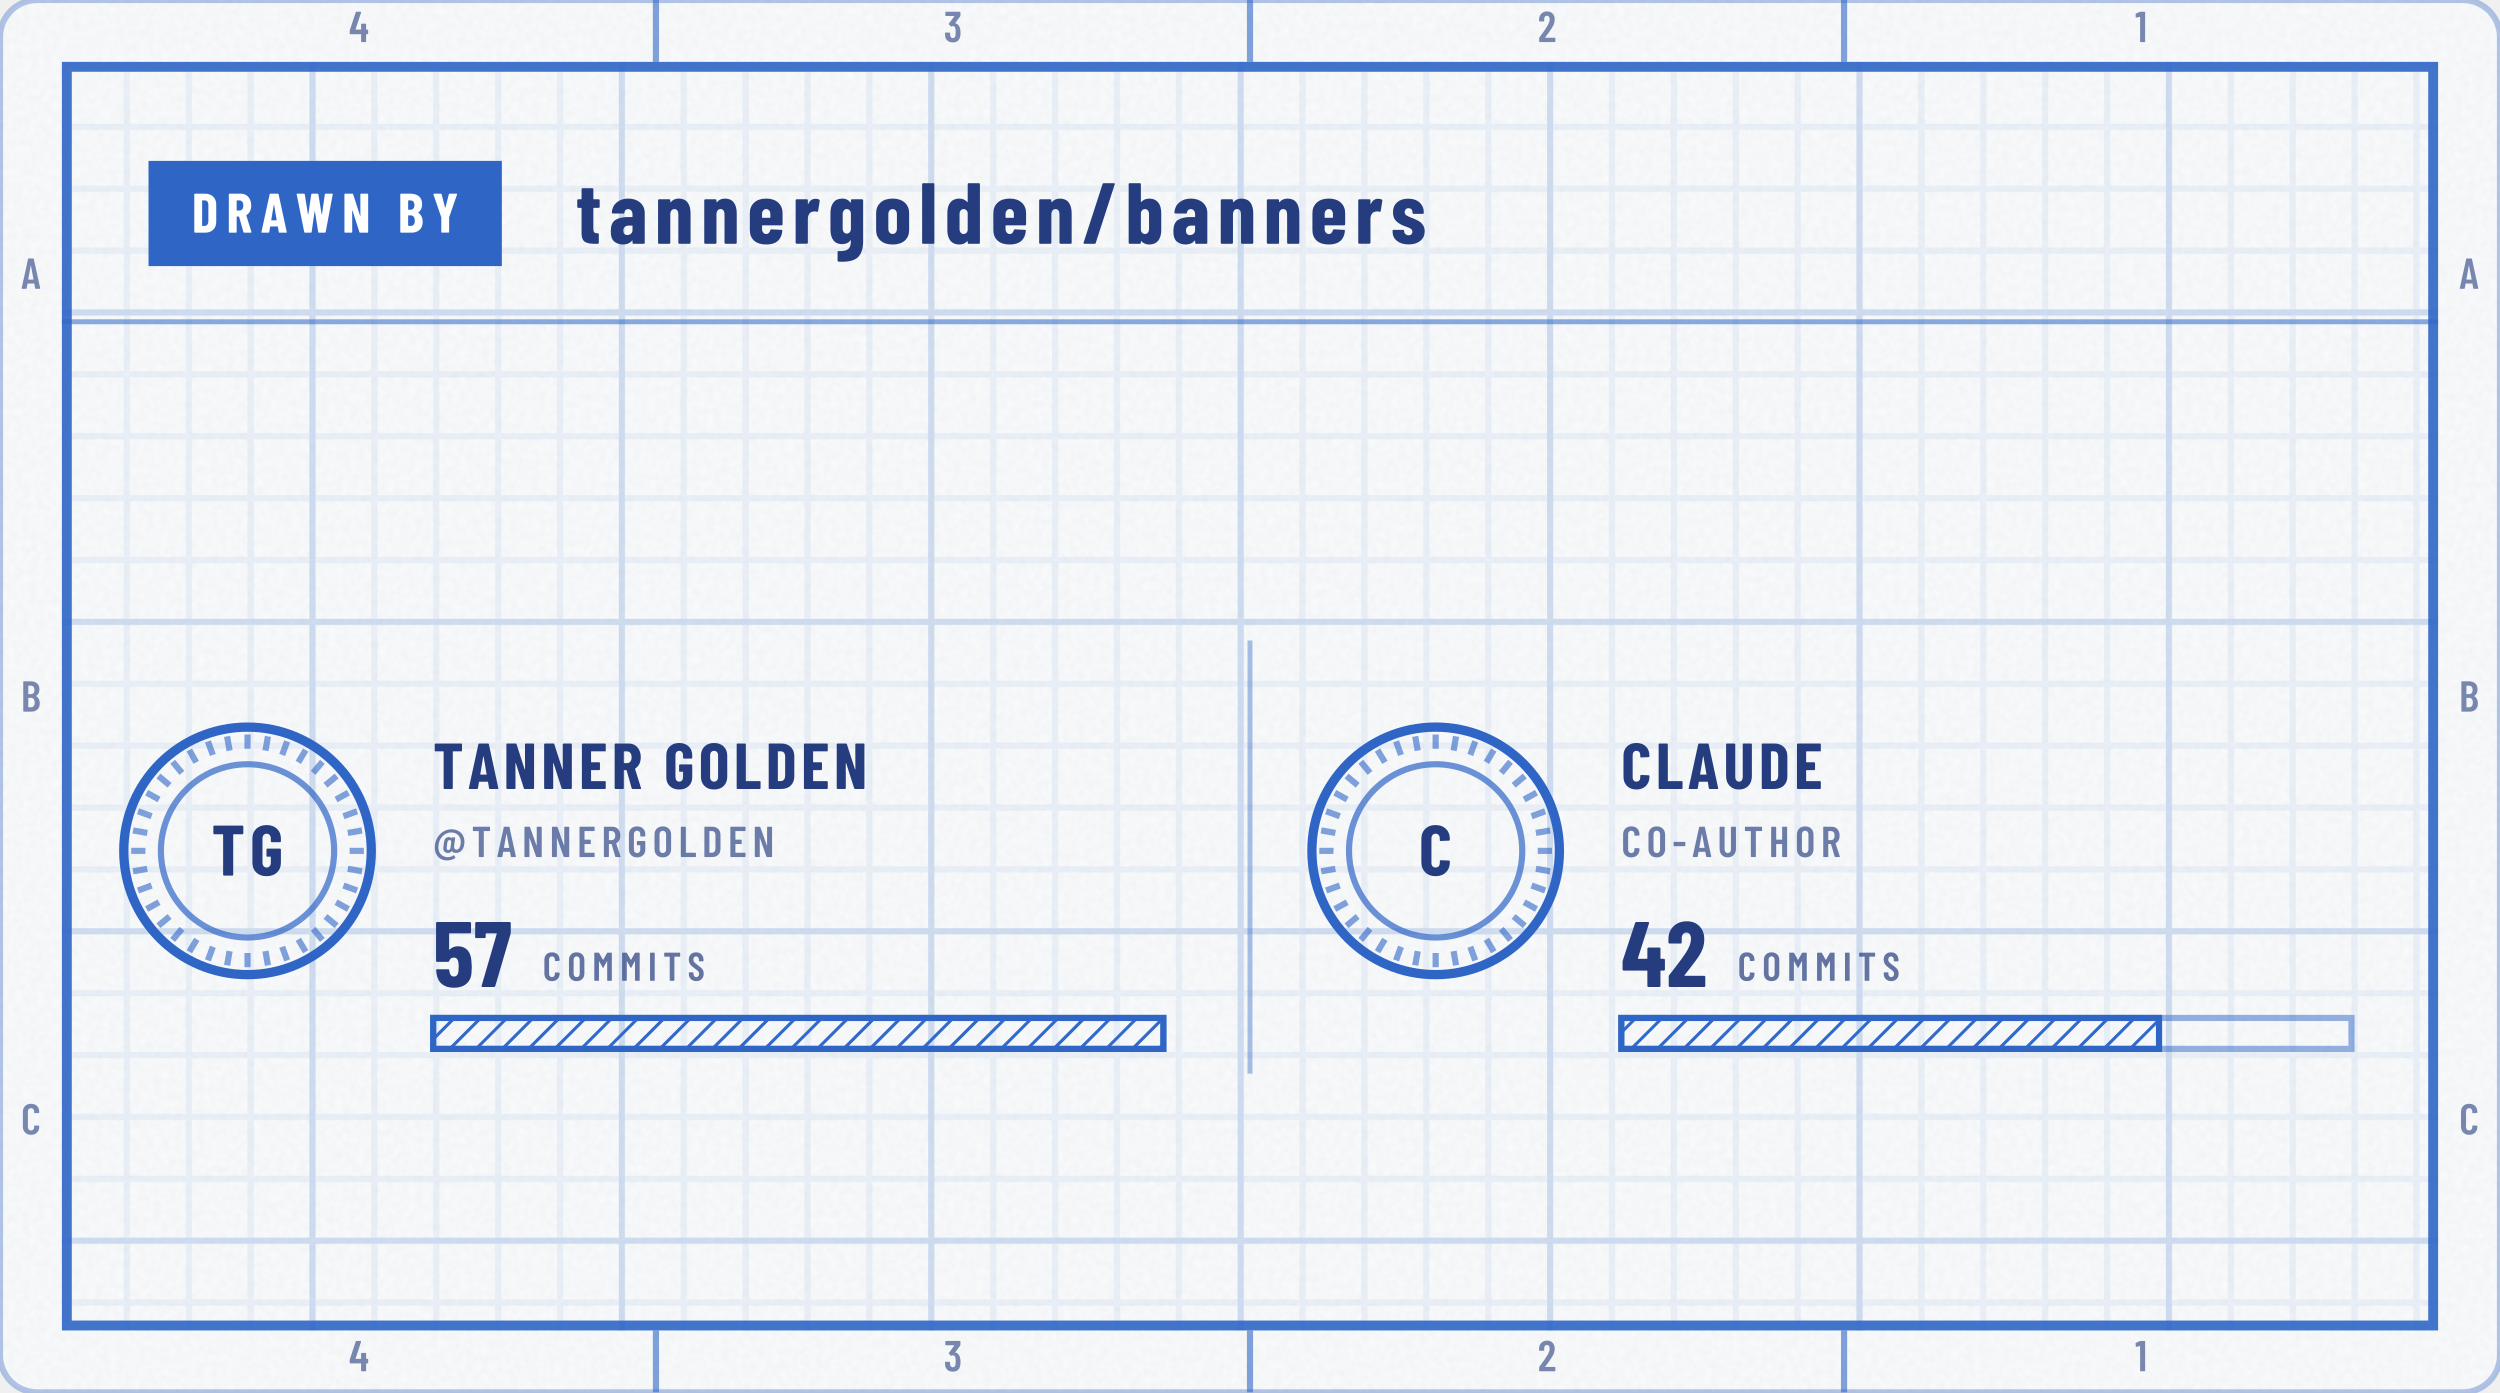
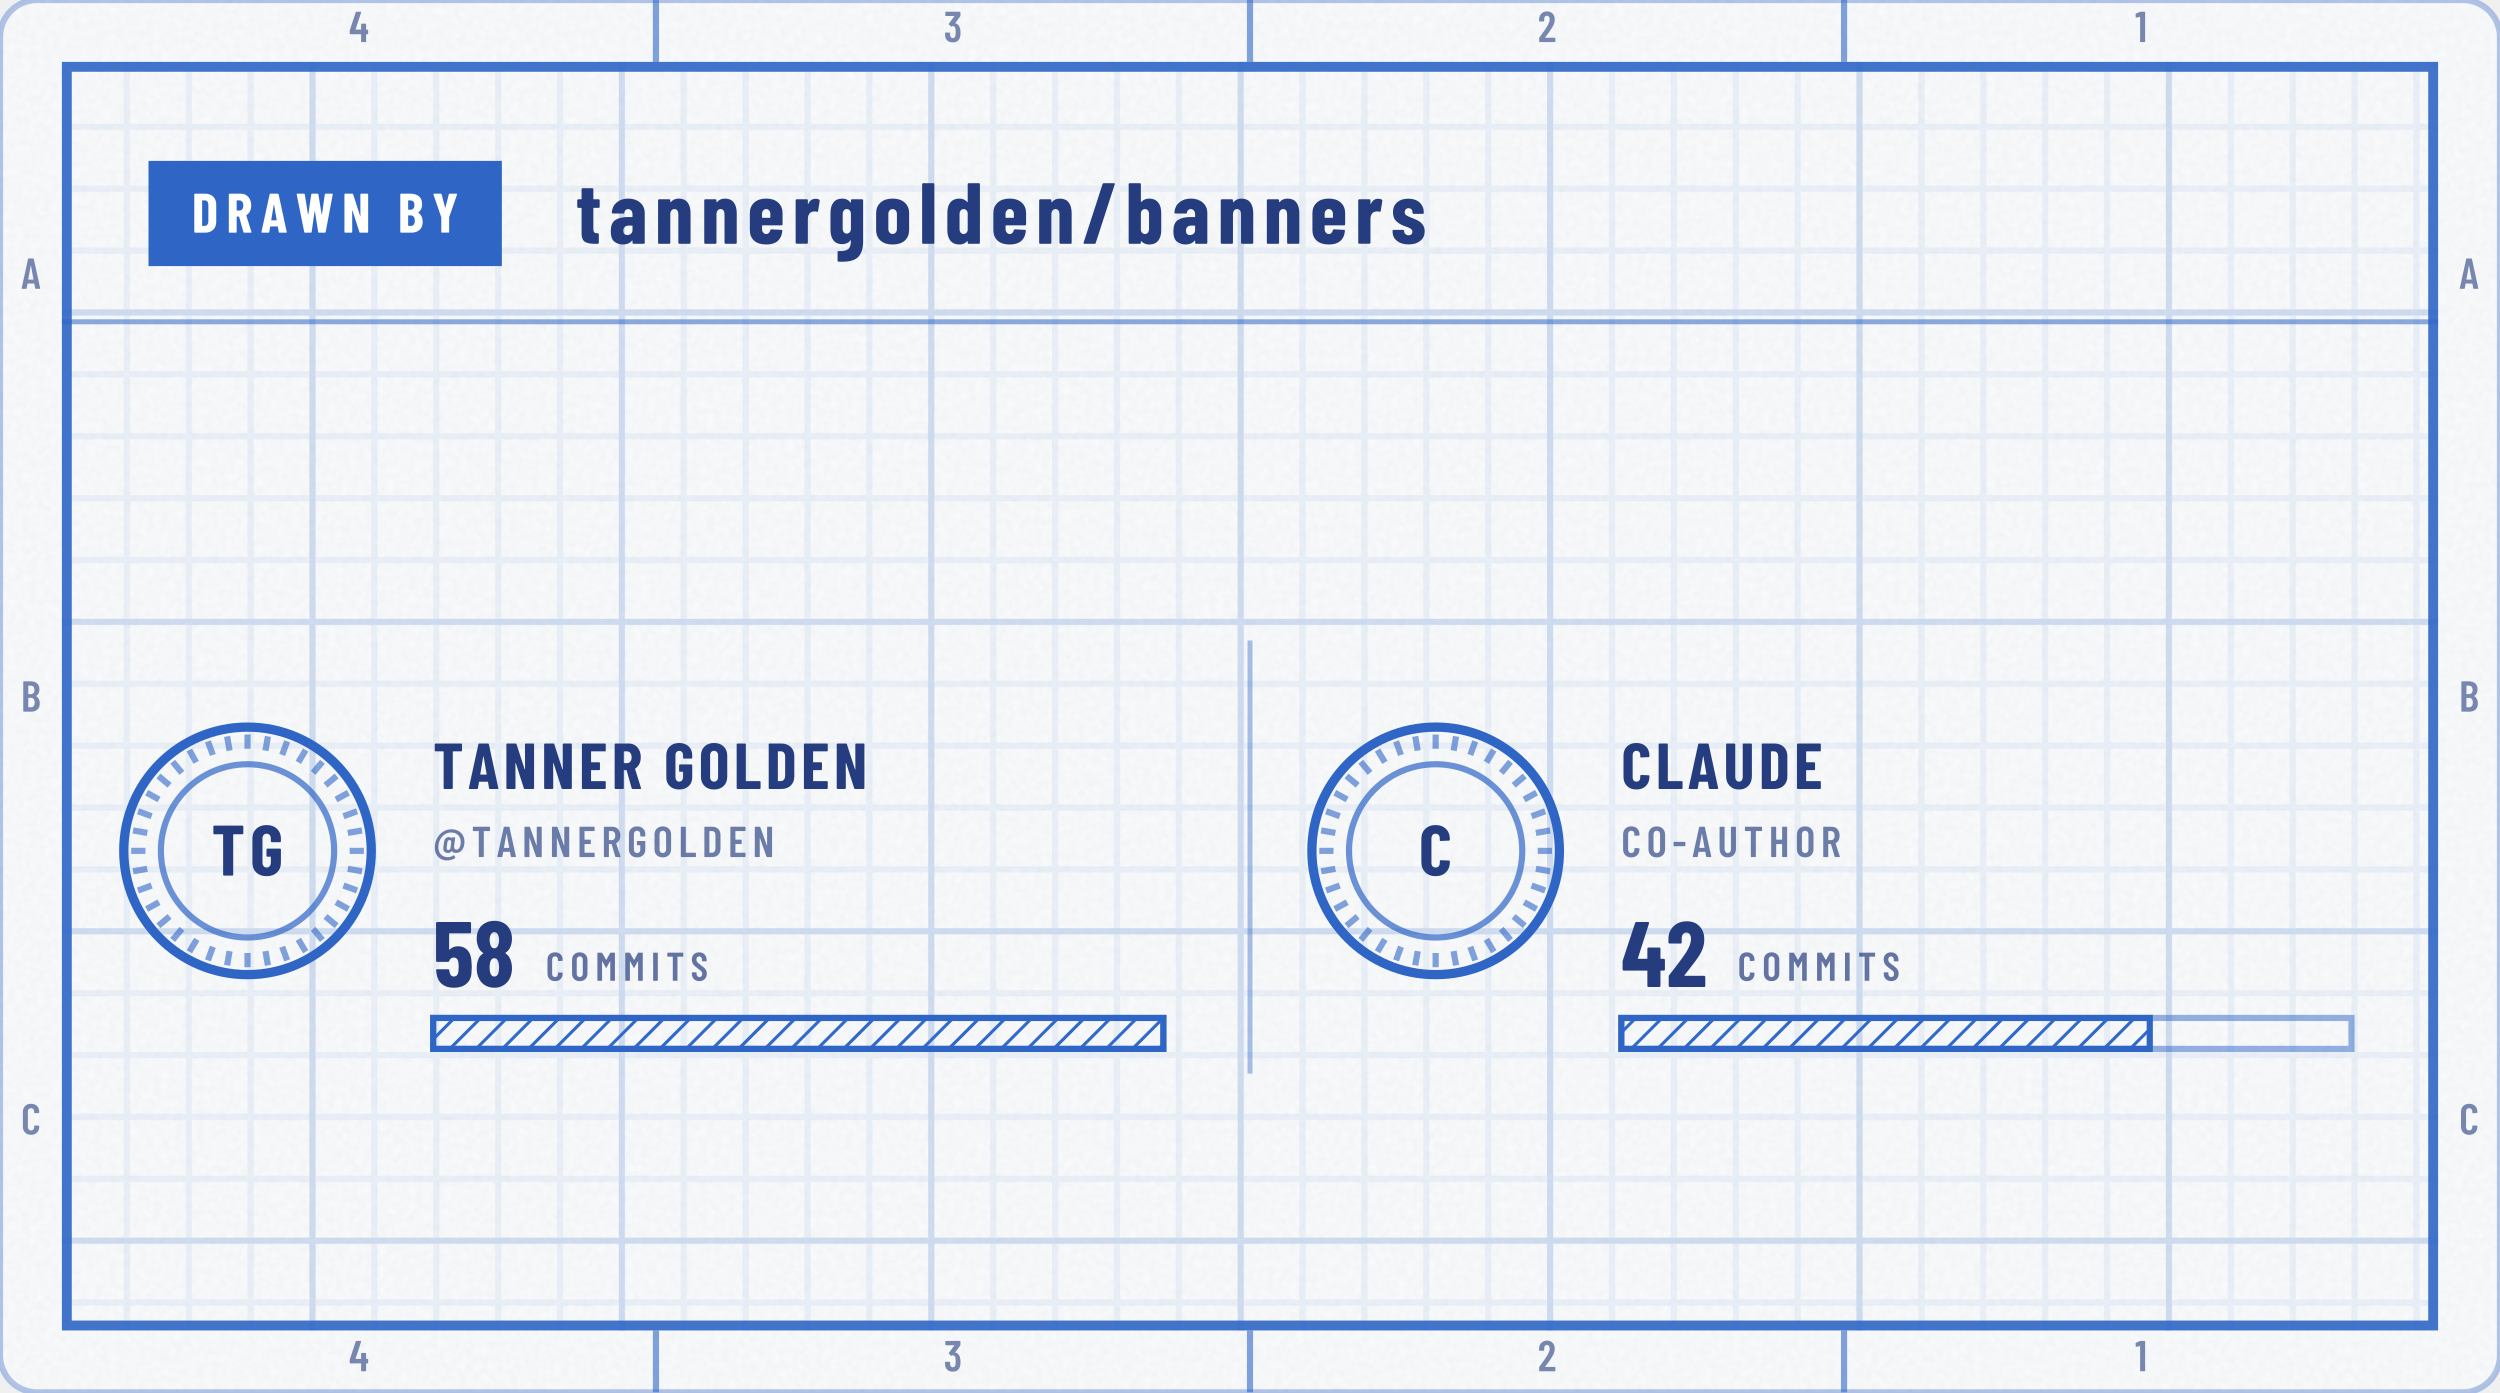
<svg xmlns="http://www.w3.org/2000/svg" width="404" height="225" viewBox="0 0 404 225" role="img" aria-labelledby="t d">
  <defs>
    <clipPath id="kc1">
      <rect x="0" y="0" width="404" height="225" rx="6" />
    </clipPath>
    <filter id="kn2" x="0" y="0" width="100%" height="100%">
      <feTurbulence type="fractalNoise" baseFrequency=".85" numOctaves="2" stitchTiles="stitch" />
      <feColorMatrix values="0 0 0 0 0 0 0 0 0 0 0 0 0 0 0 0 0 0 0.035 0" />
    </filter>
    <pattern id="kp3" width="10" height="10" patternUnits="userSpaceOnUse">
      <path d="M10 .5H.5V10" fill="none" stroke="#2F66C6" stroke-opacity="0.07" />
    </pattern>
    <pattern id="kp4" width="50" height="50" patternUnits="userSpaceOnUse">
      <path d="M50 .5H.5V50" fill="none" stroke="#2F66C6" stroke-opacity="0.14" />
    </pattern>
    <clipPath id="kc5">
      <rect x="10" y="10" width="384" height="205" />
    </clipPath>
    <pattern id="kh6" width="3" height="3" patternUnits="userSpaceOnUse" patternTransform="rotate(45)">
      <path d="M0 0V3" stroke="#2F66C6" stroke-width="1" stroke-opacity="1" />
    </pattern>
    <path id="m45" d="M27 263V339Q27 344 30 348Q34 351 39 351H286Q291 351 294 348Q298 344 298 339V263Q298 258 294 254Q291 251 286 251H39Q34 251 30 254Q27 258 27 263Z" />
    <path id="m49" d="M122 700H218Q223 700 226 696Q230 693 230 688V12Q230 7 226 4Q223 0 218 0H126Q121 0 118 4Q114 7 114 12V576Q114 578 112 580Q111 582 109 581L27 565H24Q13 565 13 576L10 643Q10 653 18 657L107 697Q114 700 122 700Z" />
    <path id="m50" d="M173 100H392Q397 100 400 96Q404 93 404 88V12Q404 7 400 4Q397 0 392 0H43Q38 0 34 4Q31 7 31 12V92Q31 101 36 107L75 160Q114 212 152 266Q189 320 215 363Q273 459 273 522Q273 562 256 585Q238 608 209 608Q180 608 163 586Q146 563 147 526V487Q147 482 144 478Q140 475 135 475H41Q36 475 32 478Q29 482 29 487V530Q33 610 84 659Q134 708 214 708Q293 708 342 656Q390 605 390 521Q390 471 373 422Q356 373 319 317Q294 277 260 229Q225 181 214 166Q184 126 170 106Q168 104 169 102Q170 100 173 100Z" />
    <path id="m51" d="M387 218Q387 169 380 134Q368 66 326 29Q283 -8 210 -8Q134 -8 86 32Q38 73 32 143Q30 165 28 207Q28 219 40 219H132Q144 219 144 207Q146 173 148 156Q153 125 169 108Q185 92 210 92Q234 92 250 108Q266 123 271 152Q276 182 276 230Q276 281 269 315Q263 341 248 355Q233 369 210 369Q195 369 183 360Q177 356 174 356Q172 356 166 360L119 408Q115 412 115 417Q115 421 118 425L243 595Q245 597 244 599Q242 601 239 601H49Q44 601 40 604Q37 608 37 613V688Q37 693 40 696Q44 700 49 700H373Q378 700 382 696Q385 693 385 688V609Q385 602 380 594L266 438Q262 432 268 431Q309 426 338 392Q368 358 378 307Q387 267 387 218Z" />
    <path id="m52" d="M443 275V194Q443 189 440 186Q436 182 431 182H401Q396 182 396 177V12Q396 7 392 4Q389 0 384 0H292Q287 0 284 4Q280 7 280 12V177Q280 182 275 182H29Q24 182 20 186Q17 189 17 194V259Q17 268 19 274L158 690Q161 700 171 700H271Q277 700 280 696Q283 693 281 686L153 293Q152 287 157 287H275Q280 287 280 292V412Q280 417 284 420Q287 424 292 424H384Q389 424 392 420Q396 417 396 412V292Q396 287 401 287H431Q436 287 440 284Q443 280 443 275Z" />
    <path id="m64" d="M722 352Q722 327 719 301Q706 204 655 150Q604 95 529 95Q465 95 431 135Q427 138 424 134Q409 113 387 104Q365 94 343 94Q292 94 262 124Q233 154 233 201Q233 218 238 250L242 283Q244 307 250 347Q268 461 367 461Q380 461 394 456Q409 451 421 440Q428 435 428 442V444Q429 455 441 455H497Q509 455 508 442L484 258Q483 252 483 240Q483 206 499 188Q515 170 541 170Q577 170 602 206Q626 243 634 303Q637 326 637 346Q637 413 609 463Q581 513 530 540Q480 567 414 567Q342 567 279 530Q216 492 174 426Q132 359 122 275Q119 251 119 229Q119 156 149 104Q179 51 228 24Q277 -3 333 -3Q408 -3 468 39Q473 42 476 42Q482 42 485 36L511 -6Q513 -9 513 -14Q513 -19 508 -23Q472 -48 424 -63Q375 -78 319 -78Q239 -78 175 -42Q111 -5 74 62Q38 130 38 221Q38 253 42 280Q55 384 109 466Q163 549 246 595Q328 641 422 641Q510 641 578 605Q646 569 684 504Q722 438 722 352ZM400 212 403 233 404 243 414 326 416 343Q419 365 408 379Q398 393 379 393Q360 393 346 379Q332 365 329 343L326 322Q320 283 320 276L312 212Q311 188 321 174Q331 161 350 161Q369 161 382 175Q396 189 400 212Z" />
    <path id="m65" d="M325 11 306 116Q306 121 300 121H154Q148 121 148 116L129 11Q128 0 116 0H25Q11 0 14 13L162 689Q164 700 175 700H281Q292 700 294 689L442 13V9Q442 0 431 0H338Q326 0 325 11ZM171 212H282Q288 212 287 217L229 533Q228 536 226 536Q224 536 223 533L166 217Q165 212 171 212Z" />
    <path id="m66" d="M242 0H66Q61 0 58 4Q54 7 54 12V688Q54 693 58 696Q61 700 66 700H224Q319 700 373 652Q427 604 427 512Q427 409 354 365Q349 362 352 359Q391 334 413 292Q435 250 435 192Q435 100 382 50Q328 0 242 0ZM170 595V409Q170 404 175 404H226Q267 404 290 429Q313 454 313 500Q313 548 290 574Q267 600 226 600H175Q170 600 170 595ZM319 208Q319 260 296 290Q273 319 233 319H175Q170 319 170 314V106Q170 101 175 101H233Q273 101 296 129Q319 157 319 208Z" />
    <path id="m67" d="M42 180V521Q42 607 94 658Q145 708 230 708Q316 708 368 658Q420 607 420 521V509Q420 504 416 500Q413 496 408 496L315 492Q303 492 303 504V529Q303 564 283 586Q263 608 230 608Q198 608 178 586Q158 564 158 529V171Q158 136 178 114Q198 92 230 92Q263 92 283 114Q303 136 303 171V196Q303 201 306 204Q310 208 315 208L408 204Q413 204 416 200Q420 197 420 192V180Q420 95 368 44Q316 -8 230 -8Q145 -8 94 44Q42 95 42 180Z" />
    <path id="m68" d="M54 12V688Q54 693 58 696Q61 700 66 700H237Q323 700 374 648Q426 596 426 509V191Q426 104 374 52Q323 0 237 0H66Q61 0 58 4Q54 7 54 12ZM175 100 235 101Q268 101 288 128Q309 154 310 198V502Q310 547 290 574Q269 600 234 600H175Q170 600 170 595V105Q170 100 175 100Z" />
    <path id="m69" d="M391 600H175Q170 600 170 595V406Q170 401 175 401H303Q308 401 312 398Q315 394 315 389V312Q315 307 312 304Q308 300 303 300H175Q170 300 170 295V105Q170 100 175 100H391Q396 100 400 96Q403 93 403 88V12Q403 7 400 4Q396 0 391 0H66Q61 0 58 4Q54 7 54 12V688Q54 693 58 696Q61 700 66 700H391Q396 700 400 696Q403 693 403 688V612Q403 607 400 604Q396 600 391 600Z" />
    <path id="m71" d="M42 173V527Q42 609 94 658Q145 708 230 708Q315 708 368 658Q420 609 420 526V487Q420 482 416 478Q413 475 408 475H316Q311 475 308 478Q304 482 304 487V528Q304 564 284 586Q263 608 230 608Q197 608 177 586Q157 564 157 528V172Q157 136 177 114Q197 92 230 92Q263 92 284 114Q304 136 304 172V268Q304 273 299 273H238Q233 273 230 276Q226 280 226 285V358Q226 363 230 366Q233 370 238 370H408Q413 370 416 366Q420 363 420 358V173Q420 91 368 42Q315 -8 230 -8Q145 -8 94 42Q42 91 42 173Z" />
    <path id="m72" d="M319 700H411Q416 700 420 696Q423 693 423 688V12Q423 7 420 4Q416 0 411 0H319Q314 0 310 4Q307 7 307 12V295Q307 300 302 300H175Q170 300 170 295V12Q170 7 166 4Q163 0 158 0H66Q61 0 58 4Q54 7 54 12V688Q54 693 58 696Q61 700 66 700H158Q163 700 166 696Q170 693 170 688V406Q170 401 175 401H302Q307 401 307 406V688Q307 693 310 696Q314 700 319 700Z" />
    <path id="m73" d="M54 12V688Q54 693 58 696Q61 700 66 700H158Q163 700 166 696Q170 693 170 688V12Q170 7 166 4Q163 0 158 0H66Q61 0 58 4Q54 7 54 12Z" />
    <path id="m76" d="M54 12V688Q54 693 58 696Q61 700 66 700H158Q163 700 166 696Q170 693 170 688V105Q170 100 175 100H391Q396 100 400 96Q403 93 403 88V12Q403 7 400 4Q396 0 391 0H66Q61 0 58 4Q54 7 54 12Z" />
    <path id="m77" d="M383 700H475Q480 700 484 696Q487 693 487 688V12Q487 7 484 4Q480 0 475 0H383Q378 0 374 4Q371 7 371 12V484Q371 488 369 488Q367 488 365 485L278 327Q273 319 269 319Q265 319 260 327L173 485Q171 488 169 488Q167 488 167 484V12Q167 7 164 4Q160 0 155 0H63Q58 0 54 4Q51 7 51 12V688Q51 693 54 696Q58 700 63 700H155Q165 700 170 692L267 521Q270 517 273 521L368 692Q373 700 383 700Z" />
    <path id="m78" d="M350 700H441Q446 700 450 696Q453 693 453 688V12Q453 7 450 4Q446 0 441 0H336Q326 0 323 10L174 434Q173 437 170 436Q168 436 168 433L169 12Q169 7 166 4Q162 0 157 0H66Q61 0 58 4Q54 7 54 12V688Q54 693 58 696Q61 700 66 700H169Q179 700 182 690L332 269Q333 266 336 266Q338 267 338 270V688Q338 693 342 696Q345 700 350 700Z" />
    <path id="m79" d="M42 182V518Q42 604 94 656Q147 708 233 708Q319 708 372 656Q425 604 425 518V182Q425 96 372 44Q319 -8 233 -8Q147 -8 94 44Q42 96 42 182ZM309 177V523Q309 561 288 584Q267 608 233 608Q199 608 178 584Q158 561 158 523V177Q158 139 178 116Q199 92 233 92Q267 92 288 116Q309 139 309 177Z" />
    <path id="m82" d="M318 10 233 297Q231 301 228 301H175Q170 301 170 296V12Q170 7 166 4Q163 0 158 0H66Q61 0 58 4Q54 7 54 12V688Q54 693 58 696Q61 700 66 700H254Q307 700 348 674Q388 649 410 602Q433 556 433 496Q433 434 409 389Q385 344 342 321Q338 320 339 315L437 14Q438 12 438 9Q438 0 427 0H331Q321 0 318 10ZM170 595V396Q170 391 175 391H236Q272 391 294 419Q317 447 317 495Q317 543 294 572Q272 600 236 600H175Q170 600 170 595Z" />
    <path id="m83" d="M34 173V199Q34 204 38 208Q41 211 46 211H137Q142 211 146 208Q149 204 149 199V179Q149 140 168 116Q188 92 219 92Q250 92 270 114Q290 137 290 174Q290 200 279 219Q268 238 248 255Q228 272 184 304Q134 340 104 368Q73 396 52 436Q32 475 32 527Q32 610 82 659Q132 708 214 708Q297 708 348 656Q399 605 399 520V496Q399 491 396 488Q392 484 387 484H297Q292 484 288 488Q285 491 285 496V522Q285 561 266 584Q246 608 214 608Q184 608 165 586Q146 565 146 527Q146 491 166 466Q187 441 247 397Q308 352 339 324Q370 295 387 261Q404 227 404 180Q404 95 353 44Q302 -8 219 -8Q136 -8 85 42Q34 92 34 173Z" />
    <path id="m84" d="M425 688V612Q425 607 422 604Q418 600 413 600H286Q281 600 281 595V12Q281 7 278 4Q274 0 269 0H177Q172 0 168 4Q165 7 165 12V595Q165 600 160 600H40Q35 600 32 604Q28 607 28 612V688Q28 693 32 696Q35 700 40 700H413Q418 700 422 696Q425 693 425 688Z" />
    <path id="m85" d="M50 194V688Q50 693 54 696Q57 700 62 700H154Q159 700 162 696Q166 693 166 688V182Q166 142 186 117Q206 92 239 92Q272 92 292 117Q312 142 312 182V688Q312 693 316 696Q319 700 324 700H416Q421 700 424 696Q428 693 428 688V194Q428 103 376 48Q324 -8 239 -8Q153 -8 102 48Q50 103 50 194Z" />
    <path id="n47" d="M18 14 237 690Q240 700 250 700H367Q373 700 376 696Q379 693 377 686L158 10Q155 0 145 0H28Q22 0 19 4Q16 7 18 14Z" />
    <path id="n50" d="M200 121H409Q414 121 418 118Q421 114 421 109V12Q421 7 418 4Q414 0 409 0H39Q34 0 30 4Q27 7 27 12V113Q27 122 32 128Q72 181 88 200Q176 313 213 371Q267 457 267 516Q267 550 254 568Q240 587 217 587Q194 587 180 568Q166 550 167 521V480Q167 475 164 472Q160 468 155 468H36Q31 468 28 472Q24 475 24 480V527Q28 609 83 658Q138 708 223 708Q307 708 358 655Q410 602 410 515Q410 463 394 416Q377 369 340 315Q312 274 244 187L197 127Q195 125 196 123Q197 121 200 121Z" />
    <path id="n52" d="M470 292V189Q470 184 466 180Q463 177 458 177H427Q422 177 422 172V12Q422 7 418 4Q415 0 410 0H293Q288 0 284 4Q281 7 281 12V172Q281 177 276 177H26Q21 177 18 180Q14 184 14 189V271Q14 280 16 286L149 690Q152 700 162 700H289Q295 700 298 696Q301 693 299 686L179 310Q178 304 183 304H276Q281 304 281 309V413Q281 418 284 422Q288 425 293 425H410Q415 425 418 422Q422 418 422 413V309Q422 304 427 304H458Q463 304 466 300Q470 297 470 292Z" />
    <path id="n53" d="M416 218Q416 185 413 155Q409 78 358 35Q308 -8 223 -8Q143 -8 94 32Q45 72 35 151L32 179Q32 191 44 191H161Q173 191 174 179Q174 173 176 163Q185 113 223 113Q243 113 256 126Q268 140 272 164Q275 190 275 219Q275 240 271 270Q267 293 254 305Q242 317 223 317Q185 317 174 282Q171 271 161 271H43Q38 271 34 274Q31 278 31 283V688Q31 693 34 696Q38 700 43 700H396Q401 700 404 696Q408 693 408 688V591Q408 586 404 582Q401 579 396 579H177Q172 579 172 574V406Q172 403 174 402Q176 401 178 404Q195 421 218 430Q241 439 267 439Q331 439 370 397Q408 355 412 280Q416 242 416 218Z" />
-     <path id="n55" d="M83 14 246 573Q248 579 242 579H132Q127 579 127 574V539Q127 534 124 530Q120 527 115 527H25Q20 527 16 530Q13 534 13 539L14 688Q14 693 18 696Q21 700 26 700H385Q390 700 394 696Q397 693 397 688V586Q397 582 395 572L230 10Q227 0 217 0H93Q87 0 84 4Q81 8 83 14Z" />
+     <path id="n56" d="M341 362Q374 341 390 303Q410 260 410 202Q410 156 394 110Q373 55 327 24Q281 -8 220 -8Q159 -8 113 23Q67 54 46 110Q30 151 30 202Q30 258 48 300Q62 338 99 361Q105 364 99 367Q64 391 49 427Q30 471 30 520Q30 574 49 613Q70 660 116 686Q161 713 220 713Q278 713 323 688Q368 662 390 614Q410 572 410 520Q410 471 391 428Q376 392 340 369Q336 365 341 362ZM169 507Q169 484 176 461Q180 441 192 429Q203 417 220 417Q237 417 249 430Q261 442 265 462Q271 482 271 506Q271 532 264 550Q259 569 248 580Q236 592 220 592Q203 592 192 580Q180 569 175 548Q169 530 169 507ZM271 211Q271 241 265 263Q260 285 248 298Q237 310 220 310Q202 310 190 297Q178 284 174 261Q169 238 169 213Q169 185 173 165Q177 141 189 127Q201 113 220 113Q239 113 252 128Q264 142 267 167Q271 193 271 211Z" />
    <path id="n65" d="M325 11 309 107Q309 112 303 112H176Q170 112 170 107L154 11Q153 0 141 0H24Q11 0 14 13L161 689Q163 700 174 700H309Q320 700 322 689L468 13L469 9Q469 0 458 0H338Q326 0 325 11ZM194 221H284Q289 221 288 226L241 499Q240 502 238 502Q236 502 235 499L190 226Q190 221 194 221Z" />
    <path id="n66" d="M245 0H56Q51 0 48 4Q44 7 44 12V688Q44 693 48 696Q51 700 56 700H223Q323 700 380 652Q436 604 436 509Q436 410 368 365Q364 362 367 359Q446 303 446 193Q446 100 390 50Q334 0 245 0ZM185 574V417Q185 412 190 412H226Q260 412 279 434Q298 455 298 494Q298 535 280 557Q261 579 226 579H190Q185 579 185 574ZM305 214Q305 258 286 284Q267 310 235 310H190Q185 310 185 305V127Q185 122 190 122H234Q267 122 286 146Q305 170 305 214Z" />
    <path id="n67" d="M34 189V513Q34 602 88 655Q143 708 233 708Q324 708 378 655Q433 602 433 513V502Q433 497 430 494Q426 490 421 490L304 485Q292 485 292 496V522Q292 551 276 569Q260 587 233 587Q207 587 191 569Q175 551 175 522V177Q175 148 191 130Q207 113 233 113Q260 113 276 130Q292 148 292 177V204Q292 209 296 212Q299 216 304 216L421 211Q426 211 430 208Q433 204 433 199V189Q433 99 378 46Q323 -8 233 -8Q143 -8 88 46Q34 99 34 189Z" />
    <path id="n68" d="M44 12V688Q44 693 48 696Q51 700 56 700H237Q328 700 383 647Q438 594 438 506V194Q438 106 383 53Q328 0 237 0H56Q51 0 48 4Q44 7 44 12ZM190 121 235 122Q262 123 279 145Q296 167 297 203V497Q297 535 280 557Q263 579 234 579H190Q185 579 185 574V126Q185 121 190 121Z" />
    <path id="n69" d="M399 579H190Q185 579 185 574V416Q185 411 190 411H310Q315 411 318 408Q322 404 322 399V302Q322 297 318 294Q315 290 310 290H190Q185 290 185 285V126Q185 121 190 121H399Q404 121 408 118Q411 114 411 109V12Q411 7 408 4Q404 0 399 0H56Q51 0 48 4Q44 7 44 12V688Q44 693 48 696Q51 700 56 700H399Q404 700 408 696Q411 693 411 688V591Q411 586 408 582Q404 579 399 579Z" />
    <path id="n71" d="M34 181V519Q34 605 88 656Q143 708 233 708Q323 708 378 656Q433 604 433 518V480Q433 475 430 472Q426 468 421 468H304Q299 468 296 472Q292 475 292 480V520Q292 550 276 568Q260 587 233 587Q207 587 191 568Q175 550 175 520V180Q175 150 191 132Q207 113 233 113Q260 113 276 132Q292 150 292 180V260Q292 265 287 265H243Q238 265 234 268Q231 272 231 277V366Q231 371 234 374Q238 378 243 378H421Q426 378 430 374Q433 371 433 366V181Q433 95 378 44Q323 -8 233 -8Q143 -8 88 44Q34 95 34 181Z" />
    <path id="n76" d="M44 12V688Q44 693 48 696Q51 700 56 700H173Q178 700 182 696Q185 693 185 688V126Q185 121 190 121H400Q405 121 408 118Q412 114 412 109V12Q412 7 408 4Q405 0 400 0H56Q51 0 48 4Q44 7 44 12Z" />
    <path id="n78" d="M342 700H458Q463 700 466 696Q470 693 470 688V12Q470 7 466 4Q463 0 458 0H326Q316 0 313 10L189 397Q188 400 186 400Q183 399 183 396L184 12Q184 7 180 4Q177 0 172 0H56Q51 0 48 4Q44 7 44 12V688Q44 693 48 696Q51 700 56 700H187Q197 700 200 690L325 303Q326 300 328 300Q331 301 331 304L330 688Q330 693 334 696Q337 700 342 700Z" />
    <path id="n79" d="M34 190V510Q34 600 89 654Q144 708 236 708Q328 708 384 654Q439 600 439 510V190Q439 100 384 46Q328 -8 236 -8Q144 -8 89 46Q34 100 34 190ZM298 184V516Q298 548 281 568Q264 587 236 587Q208 587 192 568Q175 548 175 516V184Q175 152 192 132Q208 113 236 113Q264 113 281 132Q298 152 298 184Z" />
    <path id="n82" d="M306 10 229 286Q227 290 224 290H190Q185 290 185 285V12Q185 7 182 4Q178 0 173 0H56Q51 0 48 4Q44 7 44 12V688Q44 693 48 696Q51 700 56 700H258Q313 700 356 674Q399 647 422 599Q446 551 446 489Q446 430 424 385Q401 340 361 315Q359 314 358 312Q357 311 358 309L450 14L451 10Q451 0 440 0H320Q309 0 306 10ZM185 574V403Q185 398 190 398H235Q266 398 286 422Q305 447 305 488Q305 530 286 554Q266 579 235 579H190Q185 579 185 574Z" />
    <path id="n84" d="M444 688V591Q444 586 440 582Q437 579 432 579H307Q302 579 302 574V12Q302 7 298 4Q295 0 290 0H173Q168 0 164 4Q161 7 161 12V574Q161 579 156 579H36Q31 579 28 582Q24 586 24 591V688Q24 693 28 696Q31 700 36 700H432Q437 700 440 696Q444 693 444 688Z" />
    <path id="n85" d="M41 199V688Q41 693 44 696Q48 700 53 700H170Q175 700 178 696Q182 693 182 688V185Q182 153 198 133Q214 113 240 113Q266 113 282 133Q297 153 297 185V688Q297 693 300 696Q304 700 309 700H426Q431 700 434 696Q438 693 438 688V199Q438 105 384 48Q329 -8 240 -8Q150 -8 96 48Q41 105 41 199Z" />
    <path id="n87" d="M156 11 21 687 20 691Q20 700 31 700H153Q165 700 166 689L223 329Q224 325 226 325Q228 325 229 329L283 689Q284 700 296 700H397Q409 700 410 689L469 329Q470 325 472 325Q474 325 475 329L526 689Q527 700 539 700H657Q670 700 668 687L541 11Q540 0 528 0H420Q408 0 407 11L348 381Q347 385 345 385Q343 385 342 381L289 11Q288 0 276 0H169Q158 0 156 11Z" />
    <path id="n89" d="M166 13V273L165 279L25 686Q24 688 24 691Q24 700 35 700H158Q169 700 172 690L234 451Q235 448 237 448Q239 448 240 451L302 690Q305 700 316 700H439Q445 700 448 696Q451 693 449 686L308 279L307 273V13Q307 8 304 4Q300 1 295 1H178Q173 1 170 4Q166 8 166 13Z" />
    <path id="n97" d="M415 355V12Q415 7 412 4Q408 0 403 0H286Q281 0 278 4Q274 7 274 12V34Q274 37 272 38Q270 39 268 36Q235 -6 166 -8Q108 -8 66 24Q23 56 23 146Q23 239 74 274Q126 309 223 309H269Q274 309 274 314V339Q274 366 260 384Q245 401 223 401Q206 401 194 390Q183 380 180 361Q179 349 167 349L47 350Q35 350 35 362Q40 435 92 478Q144 522 224 522Q309 522 362 476Q415 430 415 355ZM274 158V205Q274 210 269 210H228Q201 210 184 194Q168 179 168 152Q168 127 180 114Q193 101 214 101Q237 101 256 116Q274 132 274 158Z" />
    <path id="n98" d="M414 354V160Q414 81 379 36Q344 -8 275 -8Q219 -8 185 30Q183 32 181 32Q179 31 179 28V12Q179 7 176 4Q172 0 167 0H50Q45 0 42 4Q38 7 38 12V688Q38 693 42 696Q45 700 50 700H167Q172 700 176 696Q179 693 179 688V485Q179 483 181 483Q185 483 189 488Q223 522 275 522Q343 522 378 478Q414 435 414 354ZM226 401Q208 401 195 389Q182 377 179 357V157Q182 137 195 125Q208 113 226 113Q247 113 260 129Q273 145 273 170V344Q273 369 260 385Q247 401 226 401Z" />
    <path id="n100" d="M278 700H395Q400 700 404 696Q407 693 407 688V12Q407 7 404 4Q400 0 395 0H278Q273 0 270 4Q266 7 266 12V28Q266 31 264 32Q262 32 260 30Q226 -8 170 -8Q101 -8 66 36Q31 81 31 160V354Q31 435 66 478Q102 522 170 522Q192 522 216 514Q240 505 260 483Q262 481 264 482Q266 482 266 485V688Q266 693 270 696Q273 700 278 700ZM266 157V357Q263 377 250 389Q237 401 219 401Q198 401 185 385Q172 369 172 344V170Q172 145 185 129Q198 113 219 113Q237 113 250 125Q263 137 266 157Z" />
    <path id="n101" d="M397 213H177Q172 213 172 208V171Q172 146 186 130Q199 113 220 113Q239 113 251 126Q263 138 267 157Q270 167 280 167L395 161Q400 161 404 158Q407 154 406 148Q399 71 352 32Q306 -8 220 -8Q131 -8 81 36Q31 81 31 160V354Q31 430 82 476Q132 522 220 522Q308 522 358 476Q409 430 409 354V225Q409 220 406 216Q402 213 397 213ZM172 344V305Q172 300 177 300H263Q268 300 268 305V344Q268 369 254 385Q241 401 220 401Q199 401 186 385Q172 369 172 344Z" />
    <path id="n103" d="M279 514H396Q401 514 404 510Q408 507 408 502V24Q408 -87 356 -147Q303 -207 167 -207Q140 -207 125 -206Q113 -205 113 -193V-95Q113 -82 126 -84Q185 -86 216 -72Q246 -59 256 -32Q267 -5 267 39Q267 42 265 42Q263 42 261 39Q243 15 218 6Q192 -4 168 -4Q99 -4 65 40Q31 85 31 164V354Q31 435 66 478Q100 522 168 522Q229 522 261 477Q263 474 265 475Q267 476 267 479V502Q267 507 270 510Q274 514 279 514ZM267 175V344Q267 369 254 385Q240 401 219 401Q198 401 185 385Q172 369 172 344V175Q172 150 185 134Q198 118 219 118Q240 118 254 134Q267 150 267 175Z" />
    <path id="n108" d="M34 12V688Q34 693 38 696Q41 700 46 700H163Q168 700 172 696Q175 693 175 688V12Q175 7 172 4Q168 0 163 0H46Q41 0 38 4Q34 7 34 12Z" />
    <path id="n110" d="M413 351V12Q413 7 410 4Q406 0 401 0H284Q279 0 276 4Q272 7 272 12V340Q272 369 260 385Q249 401 227 401Q204 401 192 384Q179 368 179 338V12Q179 7 176 4Q172 0 167 0H50Q45 0 42 4Q38 7 38 12V502Q38 507 42 510Q45 514 50 514H167Q172 514 176 510Q179 507 179 502V483Q179 480 182 480Q184 480 188 484Q220 522 277 522Q345 522 379 477Q413 432 413 351Z" />
    <path id="n111" d="M31 160V354Q31 430 82 476Q133 522 221 522Q310 522 361 476Q412 430 412 354V160Q412 82 362 37Q311 -8 221 -8Q132 -8 82 37Q31 82 31 160ZM271 171V344Q271 369 257 385Q243 401 221 401Q199 401 186 385Q172 369 172 344V171Q172 146 186 130Q199 114 221 114Q243 114 257 130Q271 146 271 171Z" />
    <path id="n114" d="M310 510Q318 505 316 495L297 378Q296 367 283 370Q272 374 256 374Q241 374 230 370Q207 366 193 342Q179 319 179 288V13Q179 8 176 4Q172 1 167 1H50Q45 1 42 4Q38 8 38 13V502Q38 507 42 510Q45 514 50 514H167Q172 514 176 510Q179 507 179 502V463Q179 459 180 458Q182 458 184 461Q211 520 268 520Q295 520 310 510Z" />
    <path id="n115" d="M24 142V149Q24 154 28 158Q31 161 36 161H146Q151 161 154 158Q158 154 158 149V146Q158 125 173 112Q188 98 210 98Q230 98 242 110Q253 121 253 139Q253 161 234 174Q215 186 192 194Q168 203 159 206Q104 226 66 262Q29 297 29 364Q29 437 77 479Q125 521 205 521Q288 521 336 477Q385 433 385 358Q385 353 382 350Q378 346 373 346H266Q261 346 258 350Q254 353 254 358V366Q254 386 242 398Q229 411 209 411Q188 411 176 398Q164 384 164 366Q164 342 184 328Q205 315 247 299Q290 283 320 266Q351 250 373 220Q395 189 395 143Q395 74 344 34Q294 -7 210 -7Q125 -7 74 34Q24 74 24 142Z" />
    <path id="n116" d="M260 415H204Q199 415 199 410V172Q199 143 210 132Q221 121 243 122H250Q255 122 258 118Q262 115 262 110V12Q262 7 258 4Q255 0 250 0H210Q137 0 100 24Q63 49 63 118V410Q63 415 58 415H25Q20 415 16 418Q13 422 13 427V502Q13 507 16 510Q20 514 25 514H58Q63 514 63 519V630Q63 635 66 638Q70 642 75 642H187Q192 642 196 638Q199 635 199 630V519Q199 514 204 514H260Q265 514 268 510Q272 507 272 502V427Q272 422 268 418Q265 415 260 415Z" />
  </defs>
  <rect y="0" width="404" height="225" rx="6" fill="#FFFFFF" stroke="#2F66C6" stroke-opacity=".35" />
  <rect y="0" width="404" height="225" rx="6" fill="#2F66C6" fill-opacity=".03" />
  <rect y="0" width="404" height="225" clip-path="url(#kc1)" filter="url(#kn2)" />
  <g clip-path="url(#kc5)">
    <rect y="0" width="404" height="225" fill="url(#kp3)" />
    <rect y="0" width="404" height="225" fill="url(#kp4)" />
  </g>
  <rect x="10.8" y="10.8" width="382.4" height="203.4" fill="none" stroke="#2F66C6" stroke-opacity="0.9" stroke-width="1.6" />
  <path d="M106 0V10M106 215V225M202 0V10M202 215V225M298 0V10M298 215V225" stroke="#2F66C6" stroke-opacity="0.6" />
  <g transform="scale(0.007 -0.007)" fill="#253D7E" fill-opacity="0.6">
    <use href="#m52" x="8056" y="-971" />
    <use href="#m52" x="8056" y="-31657" />
    <use href="#m51" x="21787" y="-971" />
    <use href="#m51" x="21787" y="-31657" />
    <use href="#m50" x="35502" y="-971" />
    <use href="#m50" x="35502" y="-31657" />
    <use href="#m49" x="49292" y="-971" />
    <use href="#m49" x="49292" y="-31657" />
    <use href="#m65" x="486" y="-6667" />
    <use href="#m65" x="56772" y="-6667" />
    <use href="#m66" x="483" y="-16429" />
    <use href="#m66" x="56769" y="-16429" />
    <use href="#m67" x="486" y="-26190" />
    <use href="#m67" x="56772" y="-26190" />
  </g>
  <rect x="24" y="26" width="57.1" height="17" fill="#2F66C6" />
  <g transform="translate(31 37.6) scale(0.009 -0.009)" fill="#FFFFFF">
    <use href="#n68" x="0" />
    <use href="#n82" x="620" />
    <use href="#n65" x="1236" />
    <use href="#n87" x="1862" />
    <use href="#n78" x="2696" />
    <use href="#n66" x="3699" />
    <use href="#n89" x="4313" />
  </g>
  <g transform="translate(93.1 39.4) scale(0.014 -0.014)" fill="#253D7E">
    <use href="#n116" x="0" />
    <use href="#n97" x="377" />
    <use href="#n110" x="908" />
    <use href="#n110" x="1441" />
    <use href="#n101" x="1974" />
    <use href="#n114" x="2496" />
    <use href="#n103" x="2905" />
    <use href="#n111" x="3432" />
    <use href="#n108" x="3960" />
    <use href="#n100" x="4254" />
    <use href="#n101" x="4785" />
    <use href="#n110" x="5307" />
    <use href="#n47" x="5840" />
    <use href="#n98" x="6340" />
    <use href="#n97" x="6871" />
    <use href="#n110" x="7403" />
    <use href="#n110" x="7935" />
    <use href="#n101" x="8468" />
    <use href="#n114" x="8990" />
    <use href="#n115" x="9400" />
  </g>
  <path d="M10 52H394" fill="none" stroke="#2F66C6" stroke-opacity="0.55" stroke-width=".8" />
  <circle cx="40" cy="137.5" r="20" fill="none" stroke="#2F66C6" stroke-width="1.5" />
  <circle cx="40" cy="137.5" r="14" fill="none" stroke="#2F66C6" stroke-opacity="0.7" />
  <path d="M56.5 137.5L58.8 137.5M56.2 140.4L58.5 140.8M55.5 143.1L57.7 143.9M54.3 145.8L56.3 146.9M52.6 148.1L54.4 149.6M50.6 150.1L52.1 151.9M48.2 151.8L49.4 153.8M45.6 153L46.4 155.2M42.9 153.7L43.3 156M40 154L40 156.3M37.1 153.7L36.7 156M34.4 153L33.6 155.2M31.8 151.8L30.6 153.8M29.4 150.1L27.9 151.9M27.4 148.1L25.6 149.6M25.7 145.8L23.7 146.9M24.5 143.1L22.3 143.9M23.8 140.4L21.5 140.8M23.5 137.5L21.2 137.5M23.8 134.6L21.5 134.2M24.5 131.9L22.3 131.1M25.7 129.2L23.7 128.1M27.4 126.9L25.6 125.4M29.4 124.9L27.9 123.1M31.7 123.2L30.6 121.2M34.4 122L33.6 119.8M37.1 121.3L36.7 119M40 121L40 118.7M42.9 121.3L43.3 119M45.6 122L46.4 119.8M48.2 123.2L49.4 121.2M50.6 124.9L52.1 123.1M52.6 126.9L54.4 125.4M54.3 129.2L56.3 128.1M55.5 131.9L57.7 131.1M56.2 134.6L58.5 134.2" fill="none" stroke="#2F66C6" stroke-opacity="0.6" />
  <g transform="translate(34.2 141.5) scale(0.01154 -0.01154)" fill="#253D7E">
    <use href="#n84" x="0" />
    <use href="#n71" x="537" />
  </g>
  <g transform="translate(70 127.5) scale(0.0105 -0.0105)" fill="#253D7E">
    <use href="#n84" x="0" />
    <use href="#n65" x="535" />
    <use href="#n78" x="1083" />
    <use href="#n78" x="1664" />
    <use href="#n69" x="2245" />
    <use href="#n82" x="2749" />
    <use href="#n71" x="3554" />
    <use href="#n79" x="4087" />
    <use href="#n76" x="4627" />
    <use href="#n68" x="5120" />
    <use href="#n69" x="5662" />
    <use href="#n78" x="6167" />
  </g>
  <g transform="translate(70 138.5) scale(0.007 -0.007)" fill="#253D7E" fill-opacity="0.66">
    <use href="#m64" x="0" />
    <use href="#m84" x="888" />
    <use href="#m65" x="1468" />
    <use href="#m78" x="2053" />
    <use href="#m78" x="2688" />
    <use href="#m69" x="3324" />
    <use href="#m82" x="3887" />
    <use href="#m71" x="4477" />
    <use href="#m79" x="5068" />
    <use href="#m76" x="5663" />
    <use href="#m68" x="6207" />
    <use href="#m69" x="6807" />
    <use href="#m78" x="7371" />
  </g>
  <g transform="translate(70 159.5) scale(0.015 -0.015)" fill="#253D7E">
    <use href="#n53" x="0" />
-     <use href="#n55" x="439" />
-   </g>
-   <g transform="translate(87.7 158.5) scale(0.0065 -0.0065)" fill="#253D7E" fill-opacity="0.7">
+     <use href="#n56" x="439" />
+   </g>
+   <g transform="translate(88.2 158.5) scale(0.0065 -0.0065)" fill="#253D7E" fill-opacity="0.7">
    <use href="#m67" x="0" />
    <use href="#m79" x="611" />
    <use href="#m77" x="1232" />
    <use href="#m77" x="1924" />
    <use href="#m73" x="2615" />
    <use href="#m84" x="2993" />
    <use href="#m83" x="3599" />
  </g>
  <rect x="70" y="164.5" width="118" height="5" fill="none" stroke="#2F66C6" stroke-opacity="0.5" />
  <rect x="70" y="164.5" width="118" height="5" fill="url(#kh6)" stroke="#2F66C6" stroke-width="1" />
  <path d="M202 103.5V173.5" fill="none" stroke="#2F66C6" stroke-opacity="0.4" stroke-width=".8" />
  <circle cx="232" cy="137.5" r="20" fill="none" stroke="#2F66C6" stroke-width="1.5" />
  <circle cx="232" cy="137.5" r="14" fill="none" stroke="#2F66C6" stroke-opacity="0.7" />
  <path d="M248.5 137.5L250.8 137.5M248.2 140.4L250.5 140.8M247.5 143.1L249.7 143.9M246.3 145.8L248.3 146.9M244.6 148.1L246.4 149.6M242.6 150.1L244.1 151.9M240.2 151.8L241.4 153.8M237.6 153L238.4 155.2M234.9 153.7L235.3 156M232 154L232 156.3M229.1 153.7L228.7 156M226.4 153L225.6 155.2M223.8 151.8L222.6 153.8M221.4 150.1L219.9 151.9M219.4 148.1L217.6 149.6M217.7 145.8L215.7 146.9M216.5 143.1L214.3 143.9M215.8 140.4L213.5 140.8M215.5 137.5L213.2 137.5M215.8 134.6L213.5 134.2M216.5 131.9L214.3 131.1M217.7 129.2L215.7 128.1M219.4 126.9L217.6 125.4M221.4 124.9L219.9 123.1M223.8 123.2L222.6 121.2M226.4 122L225.6 119.8M229.1 121.3L228.7 119M232 121L232 118.7M234.9 121.3L235.3 119M237.6 122L238.4 119.8M240.2 123.2L241.4 121.2M242.6 124.9L244.1 123.1M244.6 126.9L246.4 125.4M246.3 129.2L248.3 128.1M247.5 131.9L249.7 131.1M248.2 134.6L250.5 134.2" fill="none" stroke="#2F66C6" stroke-opacity="0.6" />
  <g transform="translate(229.3 141.5) scale(0.01154 -0.01154)" fill="#253D7E">
    <use href="#n67" x="0" />
  </g>
  <g transform="translate(262 127.5) scale(0.0105 -0.0105)" fill="#253D7E">
    <use href="#n67" x="0" />
    <use href="#n76" x="531" />
    <use href="#n65" x="1023" />
    <use href="#n85" x="1572" />
    <use href="#n68" x="2118" />
    <use href="#n69" x="2660" />
  </g>
  <g transform="translate(262 138.5) scale(0.007 -0.007)" fill="#253D7E" fill-opacity="0.66">
    <use href="#m67" x="0" />
    <use href="#m79" x="586" />
    <use href="#m45" x="1181" />
    <use href="#m65" x="1635" />
    <use href="#m85" x="2219" />
    <use href="#m84" x="2826" />
    <use href="#m72" x="3406" />
    <use href="#m79" x="4012" />
    <use href="#m82" x="4608" />
  </g>
  <g transform="translate(262 159.5) scale(0.015 -0.015)" fill="#253D7E">
    <use href="#n52" x="0" />
    <use href="#n50" x="484" />
  </g>
  <g transform="translate(280.8 158.5) scale(0.0065 -0.0065)" fill="#253D7E" fill-opacity="0.7">
    <use href="#m67" x="0" />
    <use href="#m79" x="611" />
    <use href="#m77" x="1232" />
    <use href="#m77" x="1924" />
    <use href="#m73" x="2615" />
    <use href="#m84" x="2993" />
    <use href="#m83" x="3599" />
  </g>
  <rect x="262" y="164.5" width="118" height="5" fill="none" stroke="#2F66C6" stroke-opacity="0.5" />
-   <rect x="262" y="164.5" width="86.9" height="5" fill="url(#kh6)" stroke="#2F66C6" stroke-width="1" />
+   <rect x="262" y="164.5" width="85.4" height="5" fill="url(#kh6)" stroke="#2F66C6" stroke-width="1" />
</svg>
